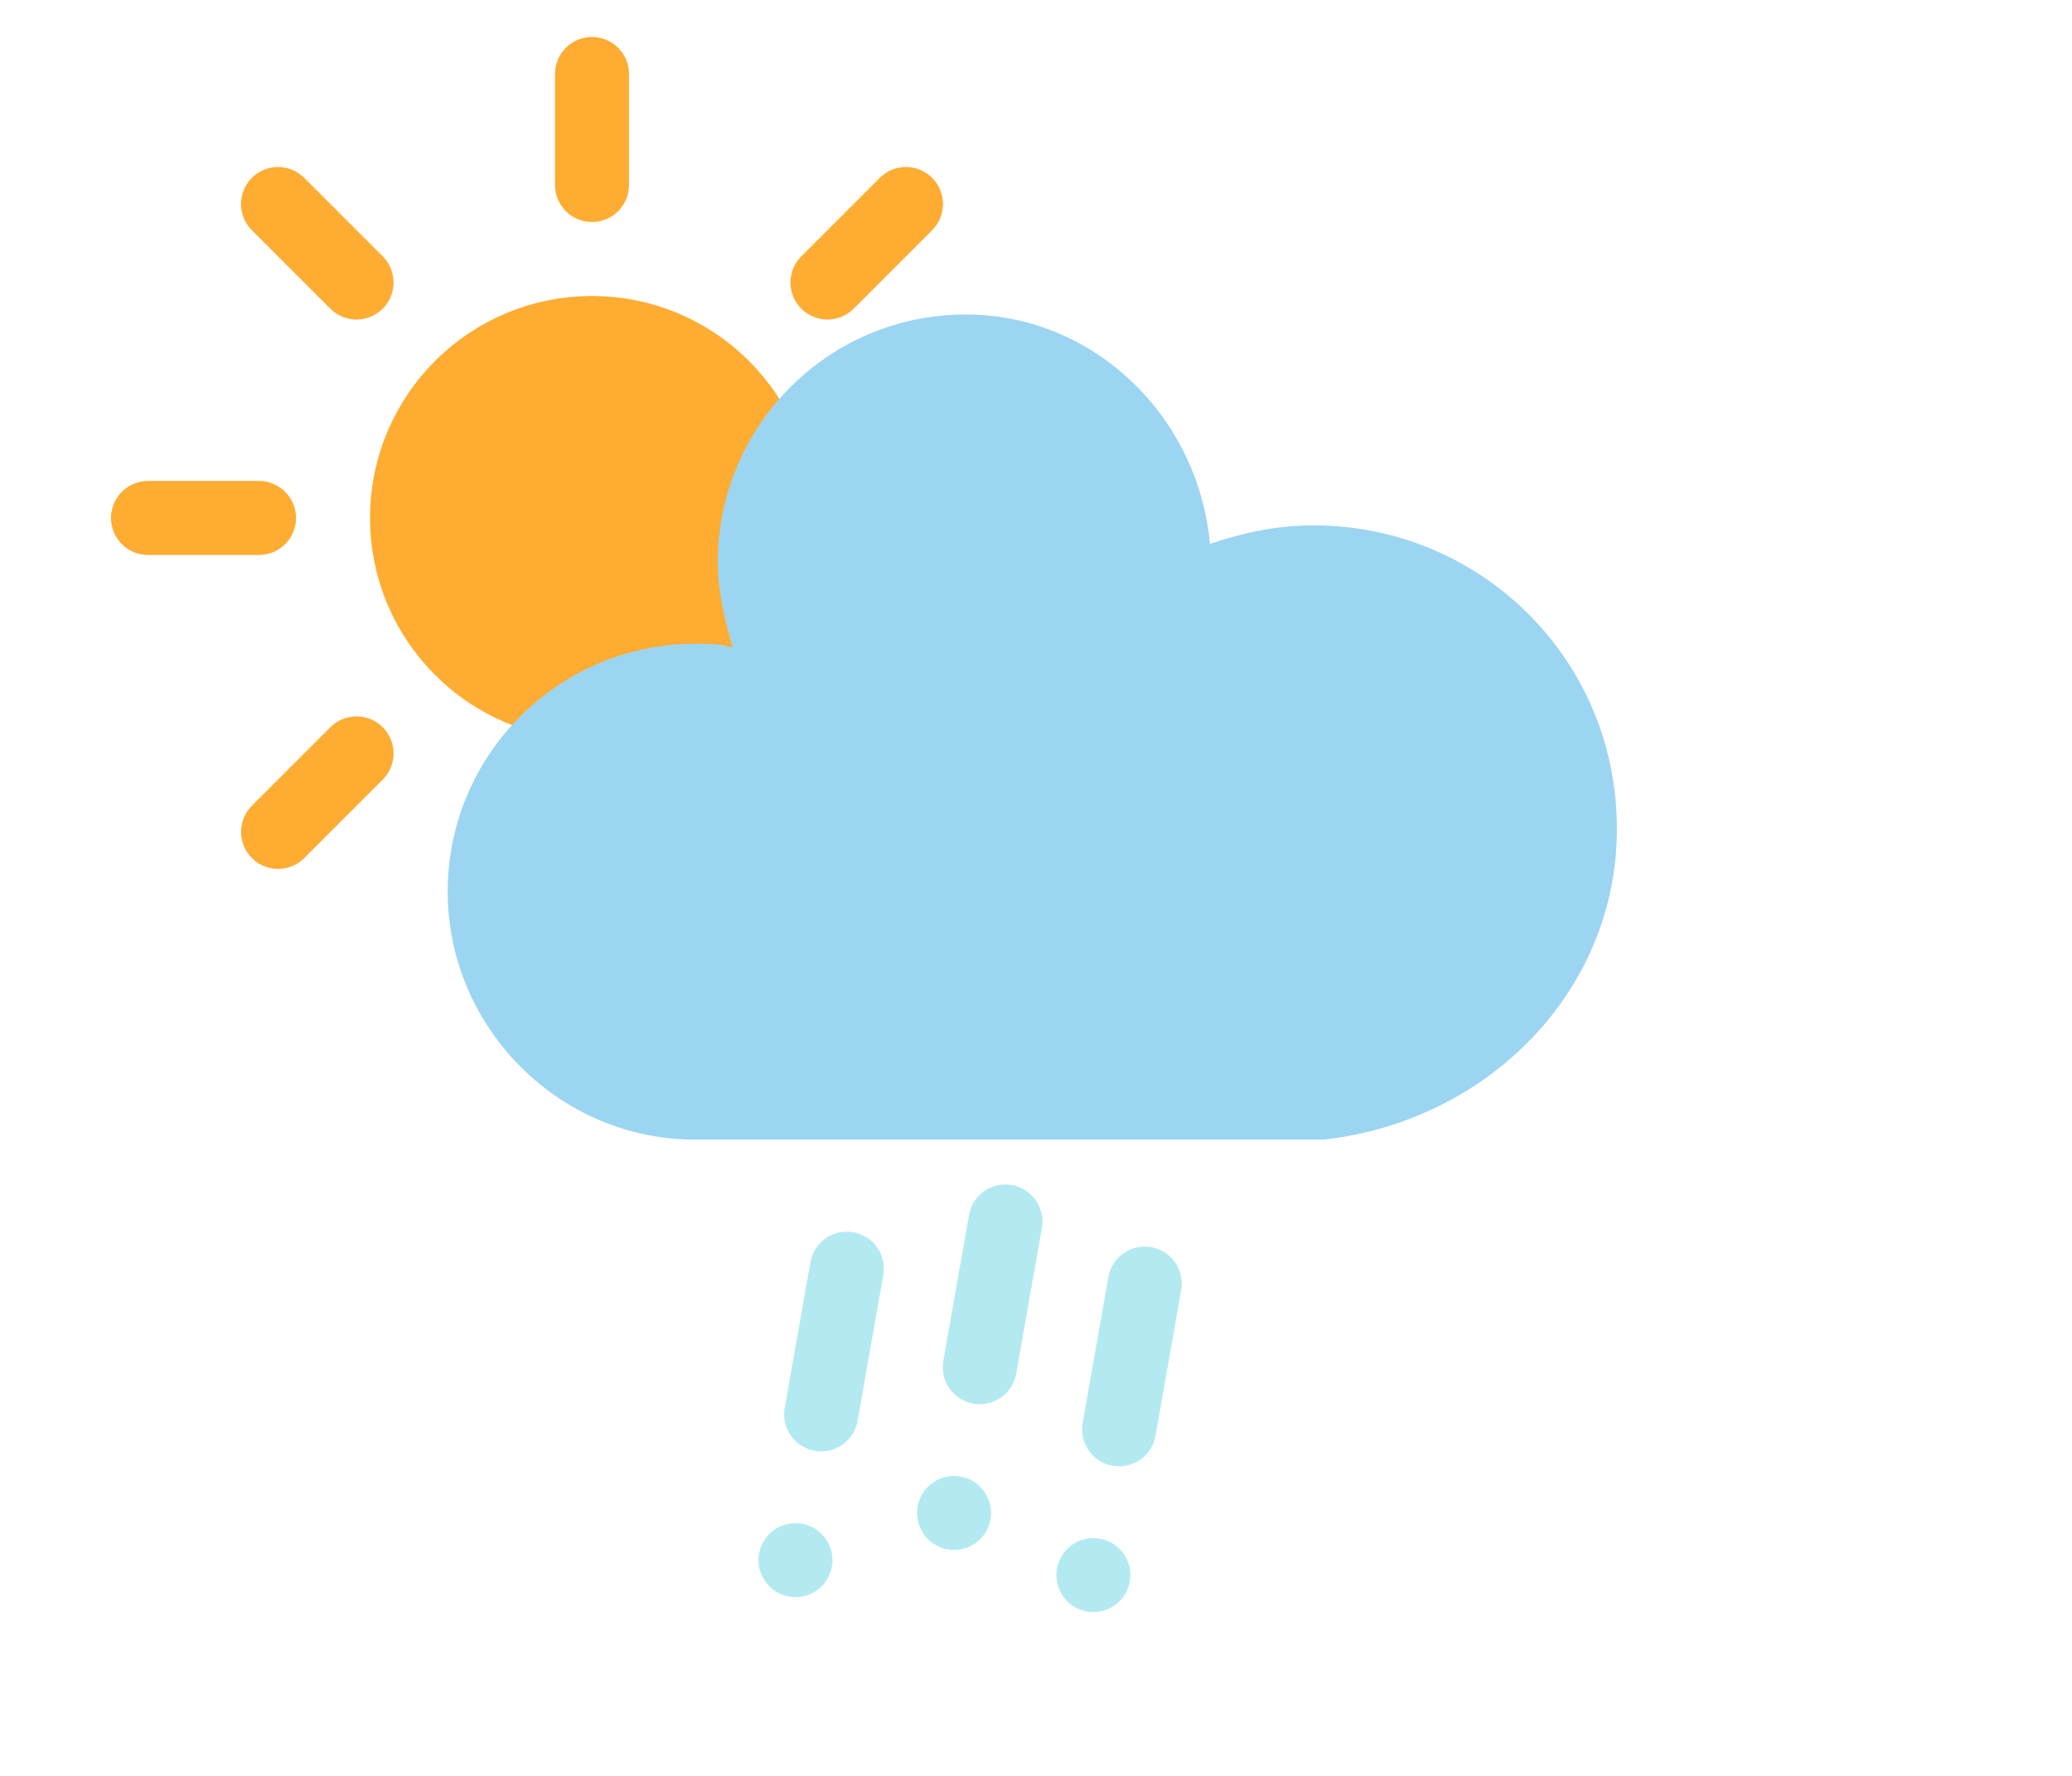
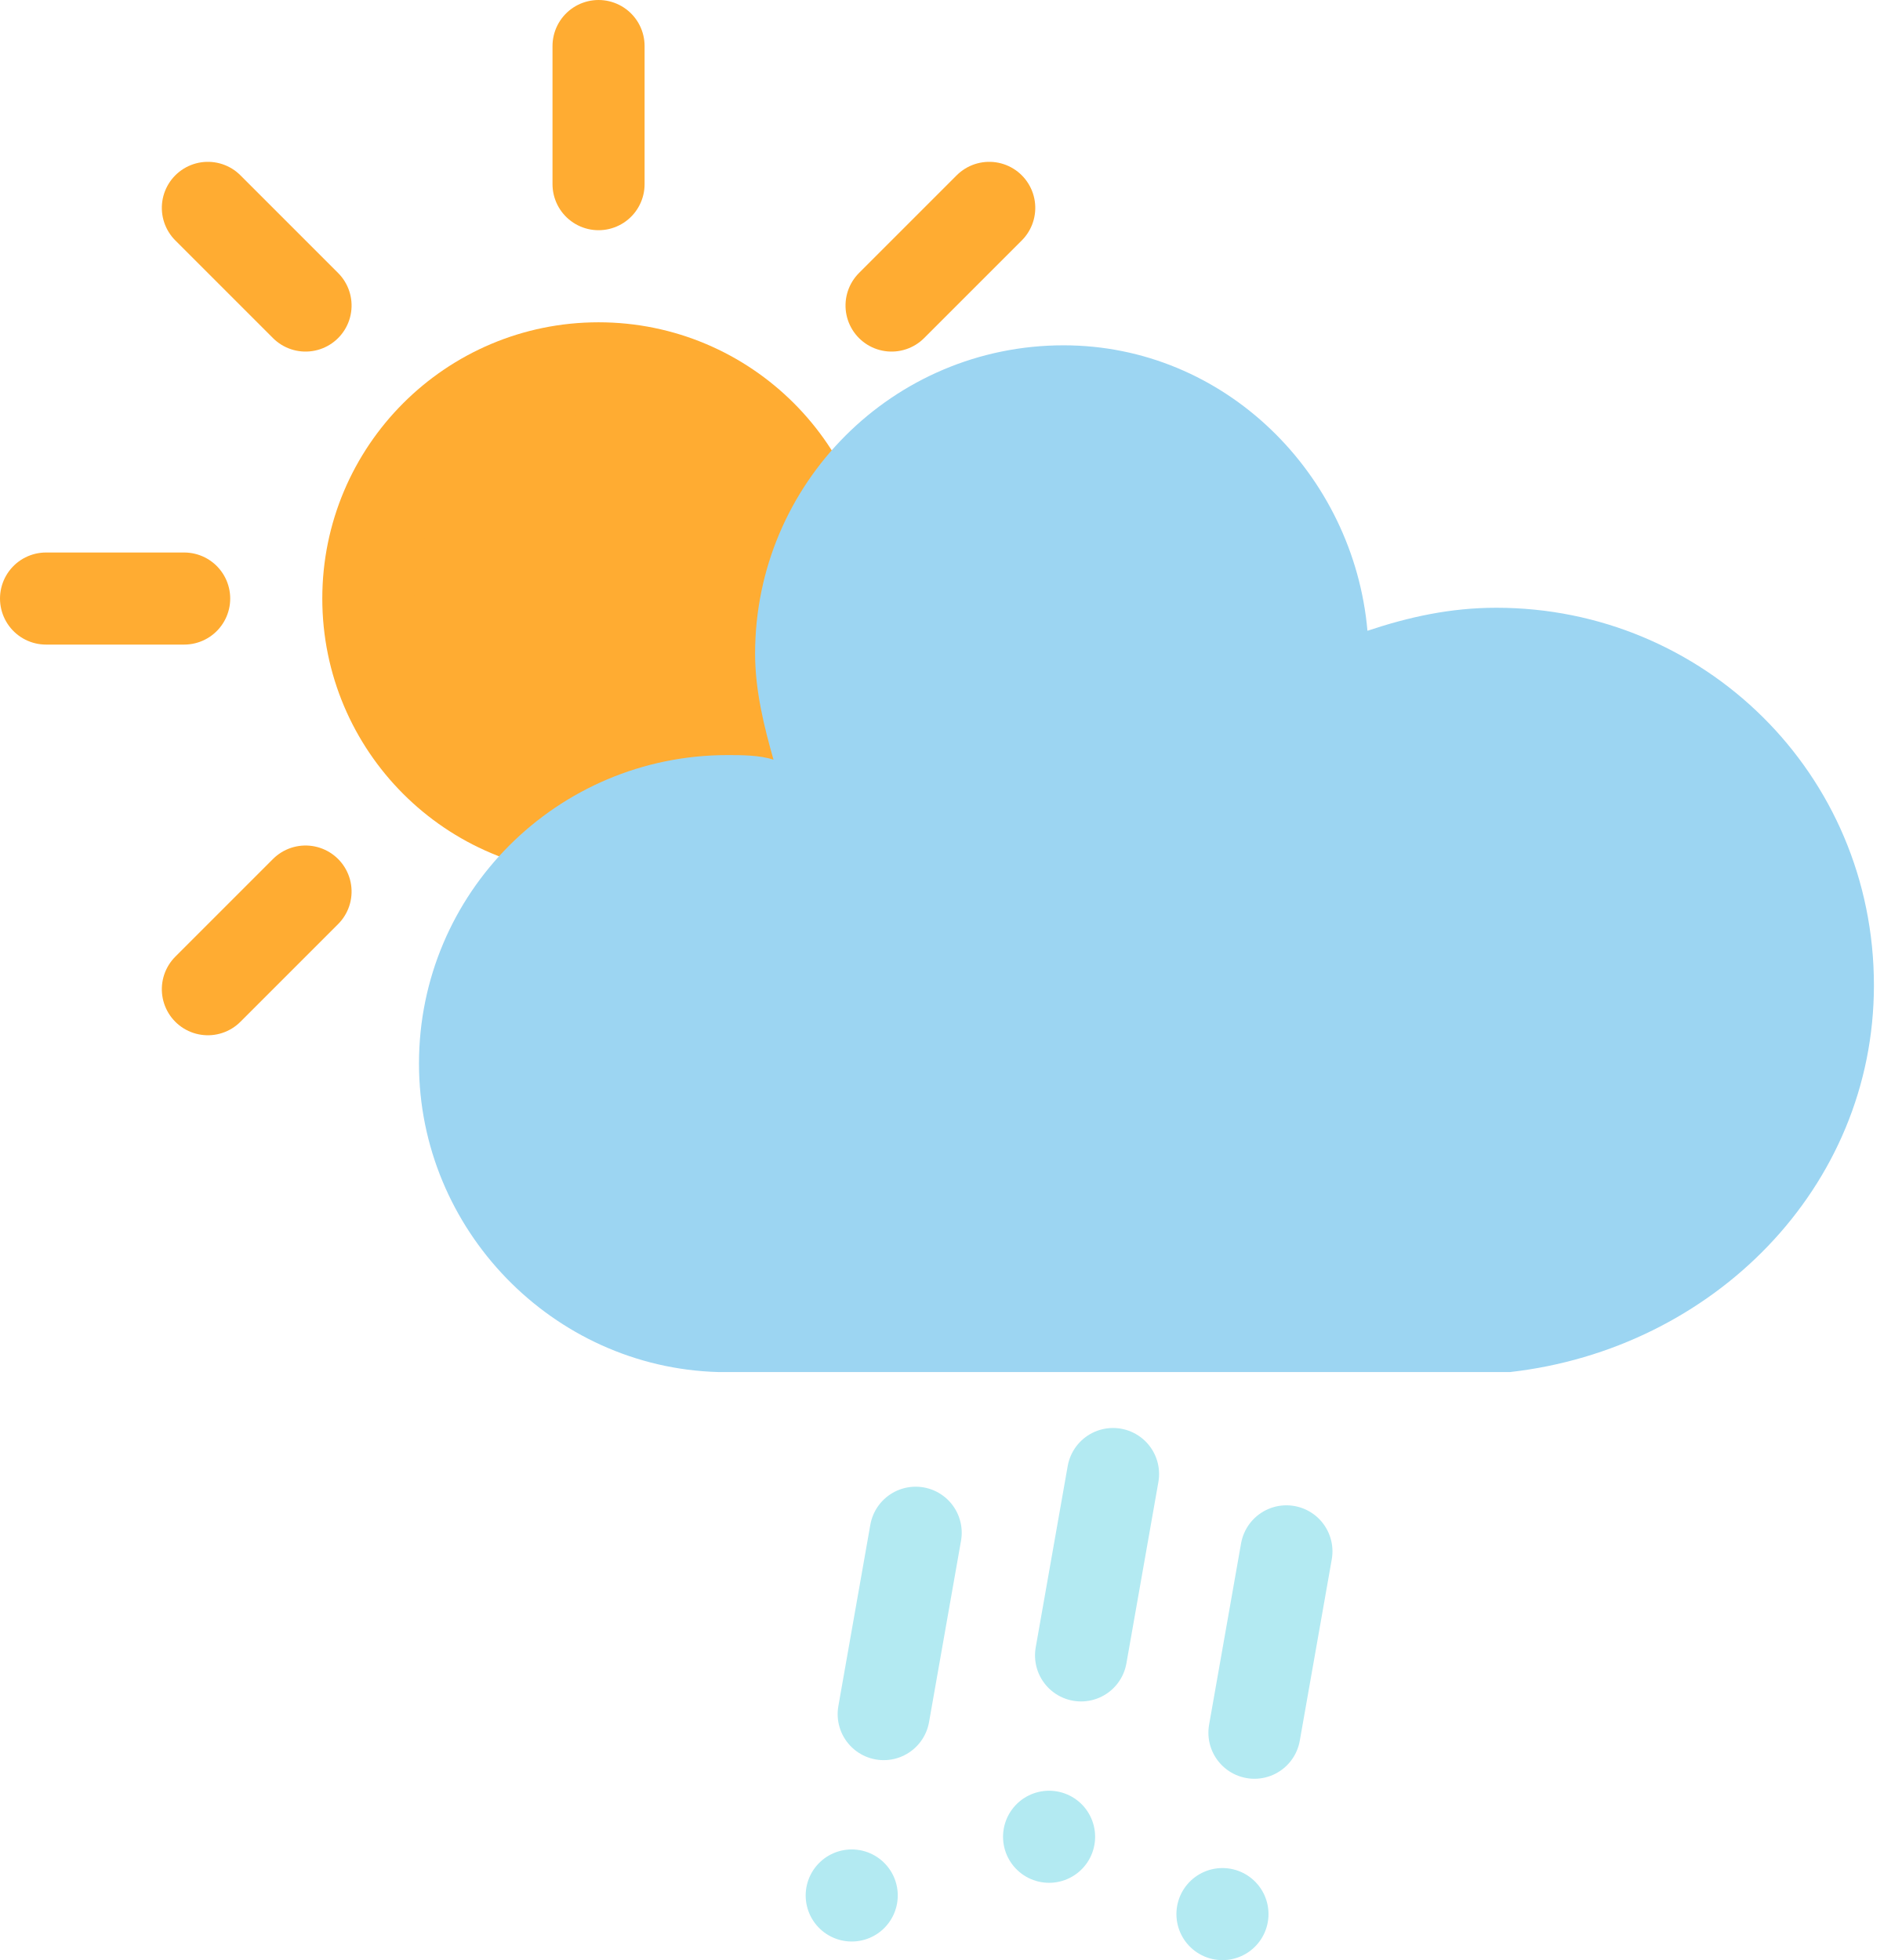
- <svg xmlns="http://www.w3.org/2000/svg" width="56" height="48" version="1.1">
+ <svg xmlns="http://www.w3.org/2000/svg" version="1.1" viewBox="3 1 41.3 42.57">
  <g transform="translate(16,-2)">
    <g transform="translate(0,16)">
      <g class="animate-sun">
        <line transform="translate(0,9)" y2="3" stroke="#FFAC32" stroke-linecap="round" stroke-width="2" fifll="none" />
        <g transform="rotate(45)">
          <line transform="translate(0,9)" y2="3" fill="none" stroke="#FFAC32" stroke-linecap="round" stroke-width="2" />
        </g>
        <g transform="rotate(90)">
          <line transform="translate(0,9)" y2="3" fill="none" stroke="#FFAC32" stroke-linecap="round" stroke-width="2" />
        </g>
        <g transform="rotate(135)">
          <line transform="translate(0,9)" y2="3" fill="none" stroke="#FFAC32" stroke-linecap="round" stroke-width="2" />
        </g>
        <g transform="scale(-1)">
          <line transform="translate(0,9)" y2="3" fill="none" stroke="#FFAC32" stroke-linecap="round" stroke-width="2" />
        </g>
        <g transform="rotate(225)">
          <line transform="translate(0,9)" y2="3" fill="none" stroke="#FFAC32" stroke-linecap="round" stroke-width="2" />
        </g>
        <g transform="rotate(-90)">
          <line transform="translate(0,9)" y2="3" fill="none" stroke="#FFAC32" stroke-linecap="round" stroke-width="2" />
        </g>
        <g transform="rotate(-45)">
          <line transform="translate(0,9)" y2="3" fill="none" stroke="#FFAC32" stroke-linecap="round" stroke-width="2" />
        </g>
        <circle r="5" fill="#FFAC32" stroke="#FFAC32" stroke-width="2" />
      </g>
    </g>
    <g class="animate-cloud1">
      <path transform="translate(-20,-11)" d="m47.7 35.4c0-4.6-3.7-8.2-8.2-8.2-1 0-1.9 0.2-2.8 0.5-0.3-3.4-3.1-6.2-6.6-6.2-3.7 0-6.7 3-6.7 6.7 0 0.8 0.2 1.6 0.4 2.3-0.3-0.1-0.7-0.1-1-0.1-3.7 0-6.7 3-6.7 6.7 0 3.6 2.9 6.6 6.5 6.7h17.2c4.4-0.5 7.9-4 7.9-8.4z" fill="#9CD5F2" stroke="transparent" stroke-linejoin="round" stroke-width="1.2" />
    </g>
    <g transform="translate(-20,-10) rotate(10,-247.39,200.17)" fill="none" stroke="#B3EAF2" stroke-dasharray="4, 4" stroke-linecap="round" stroke-width="2">
      <line class="animate-rain1" transform="translate(-4,1)" y2="8" />
      <line class="animate-rain2" transform="translate(0,-1)" y2="8" />
      <line class="animate-rain1" transform="translate(4)" y2="8" />
    </g>
  </g>
</svg>
